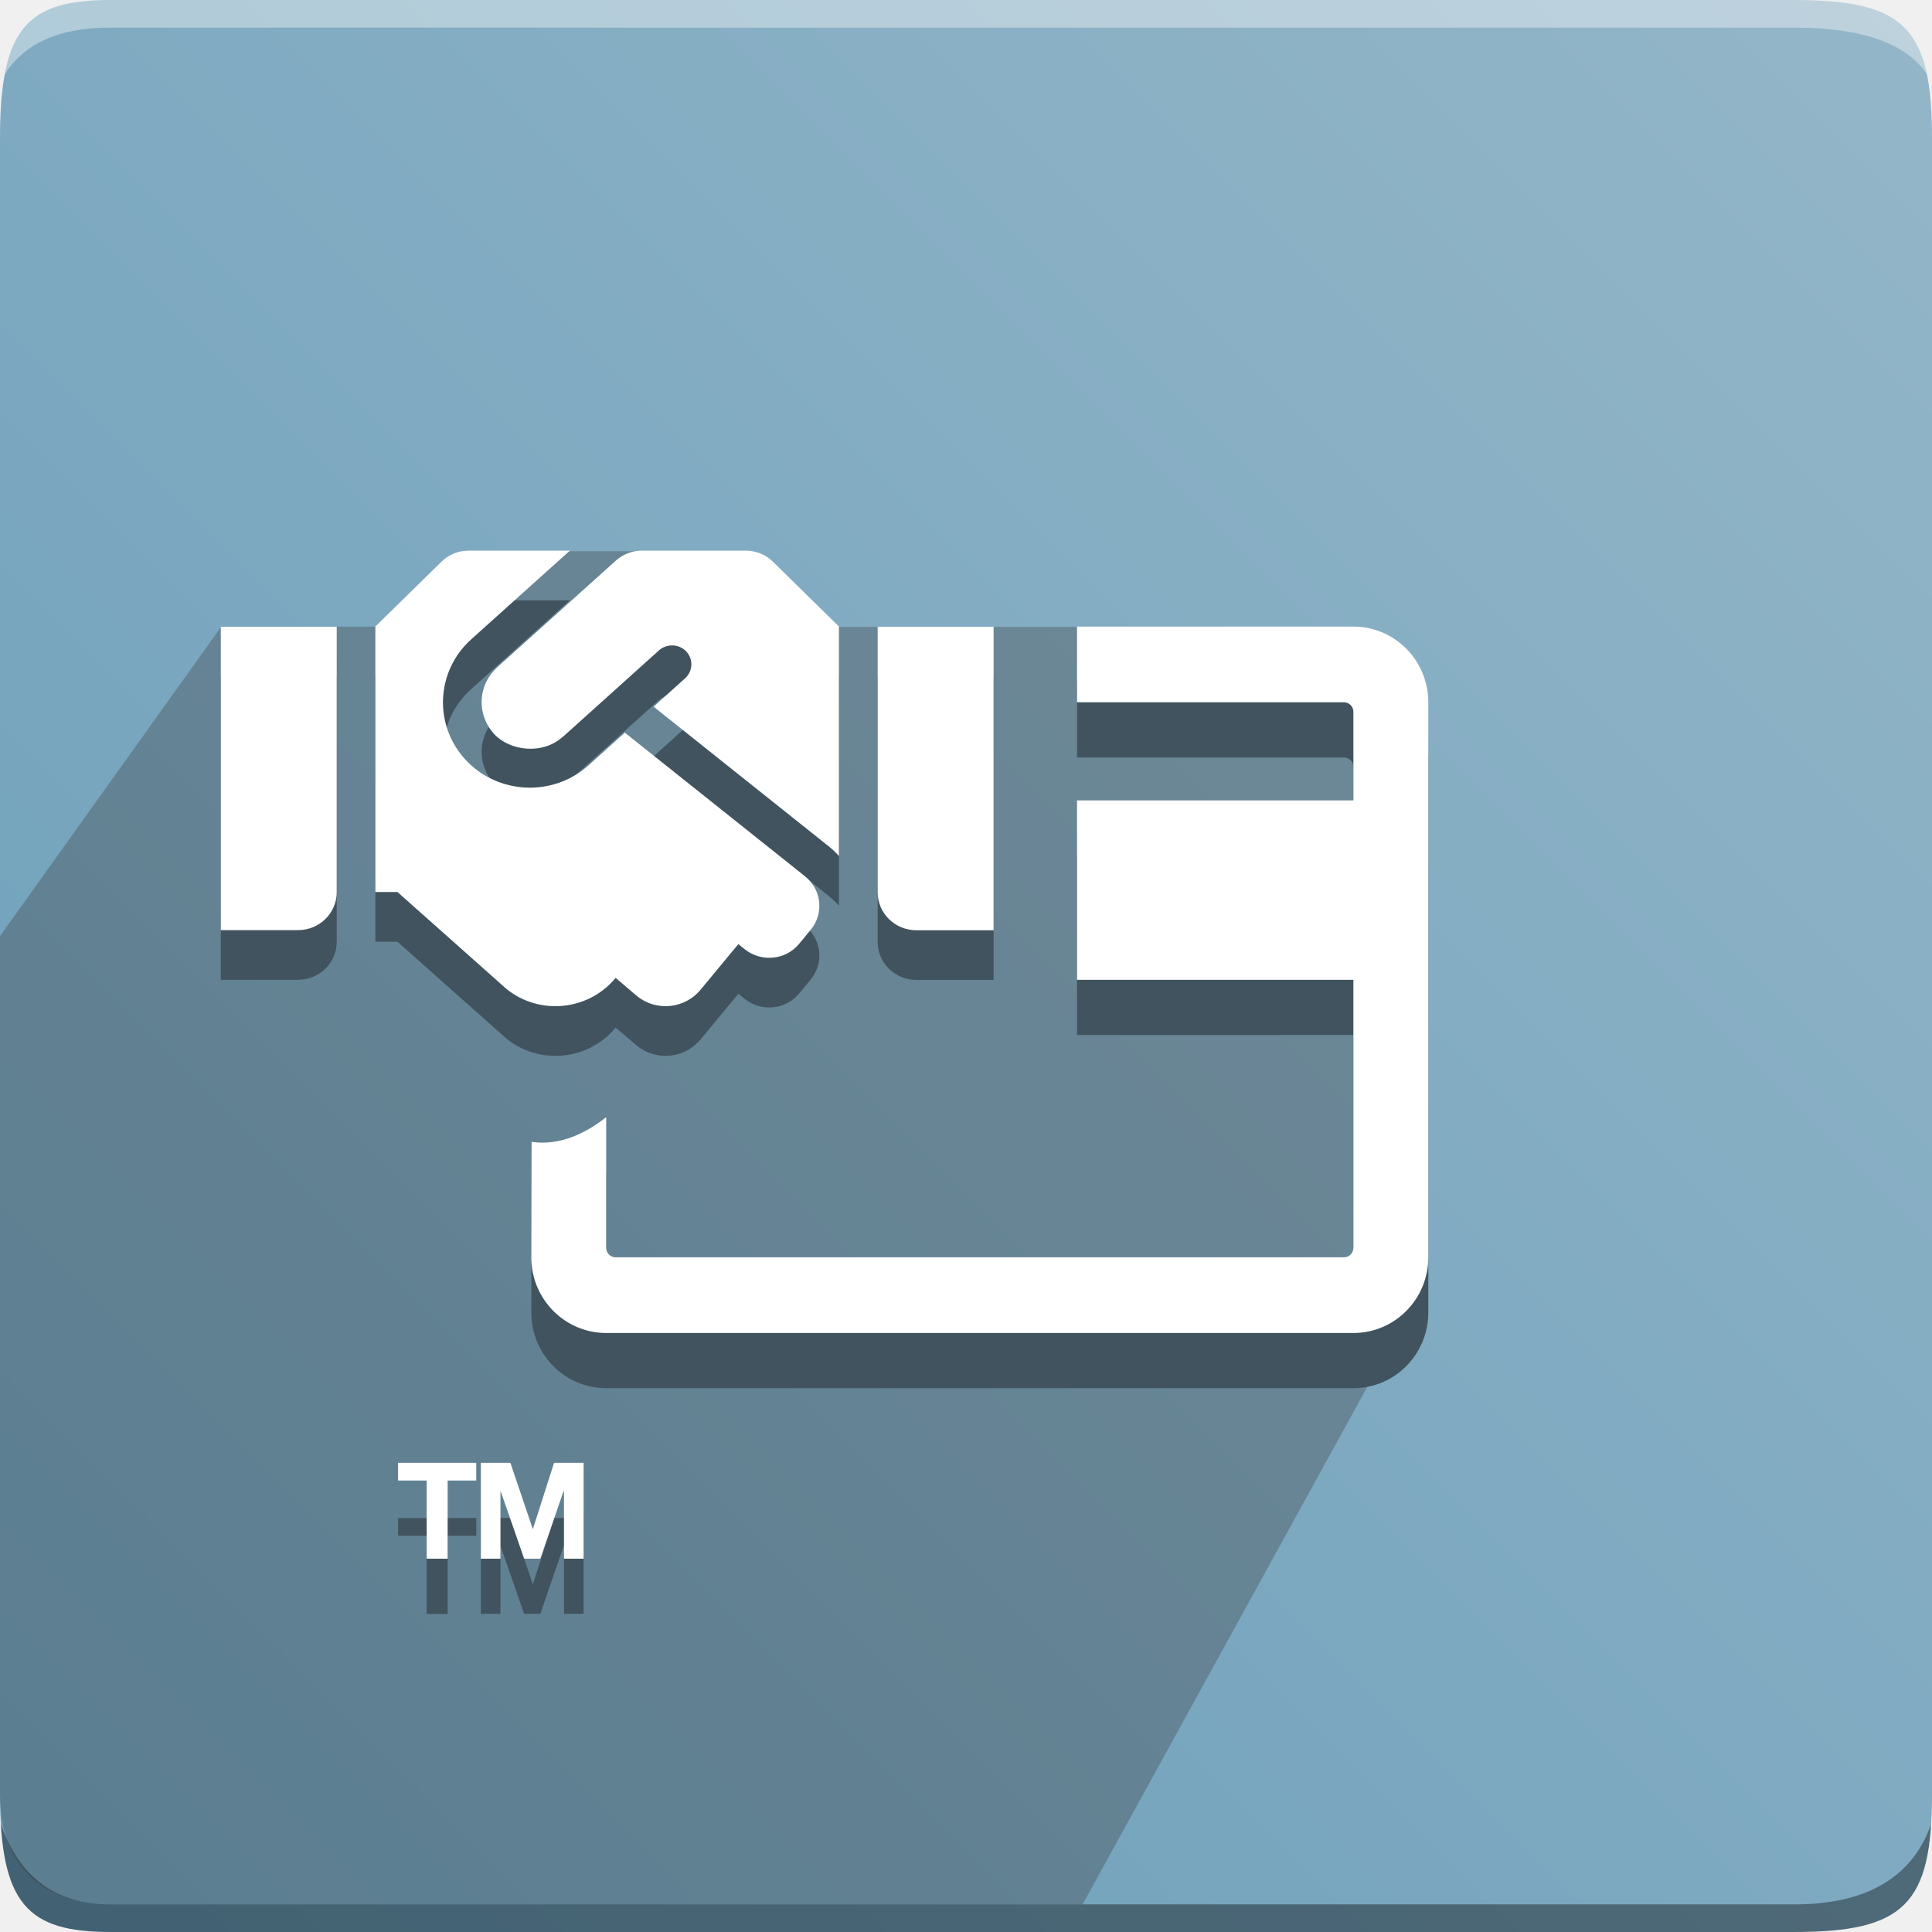
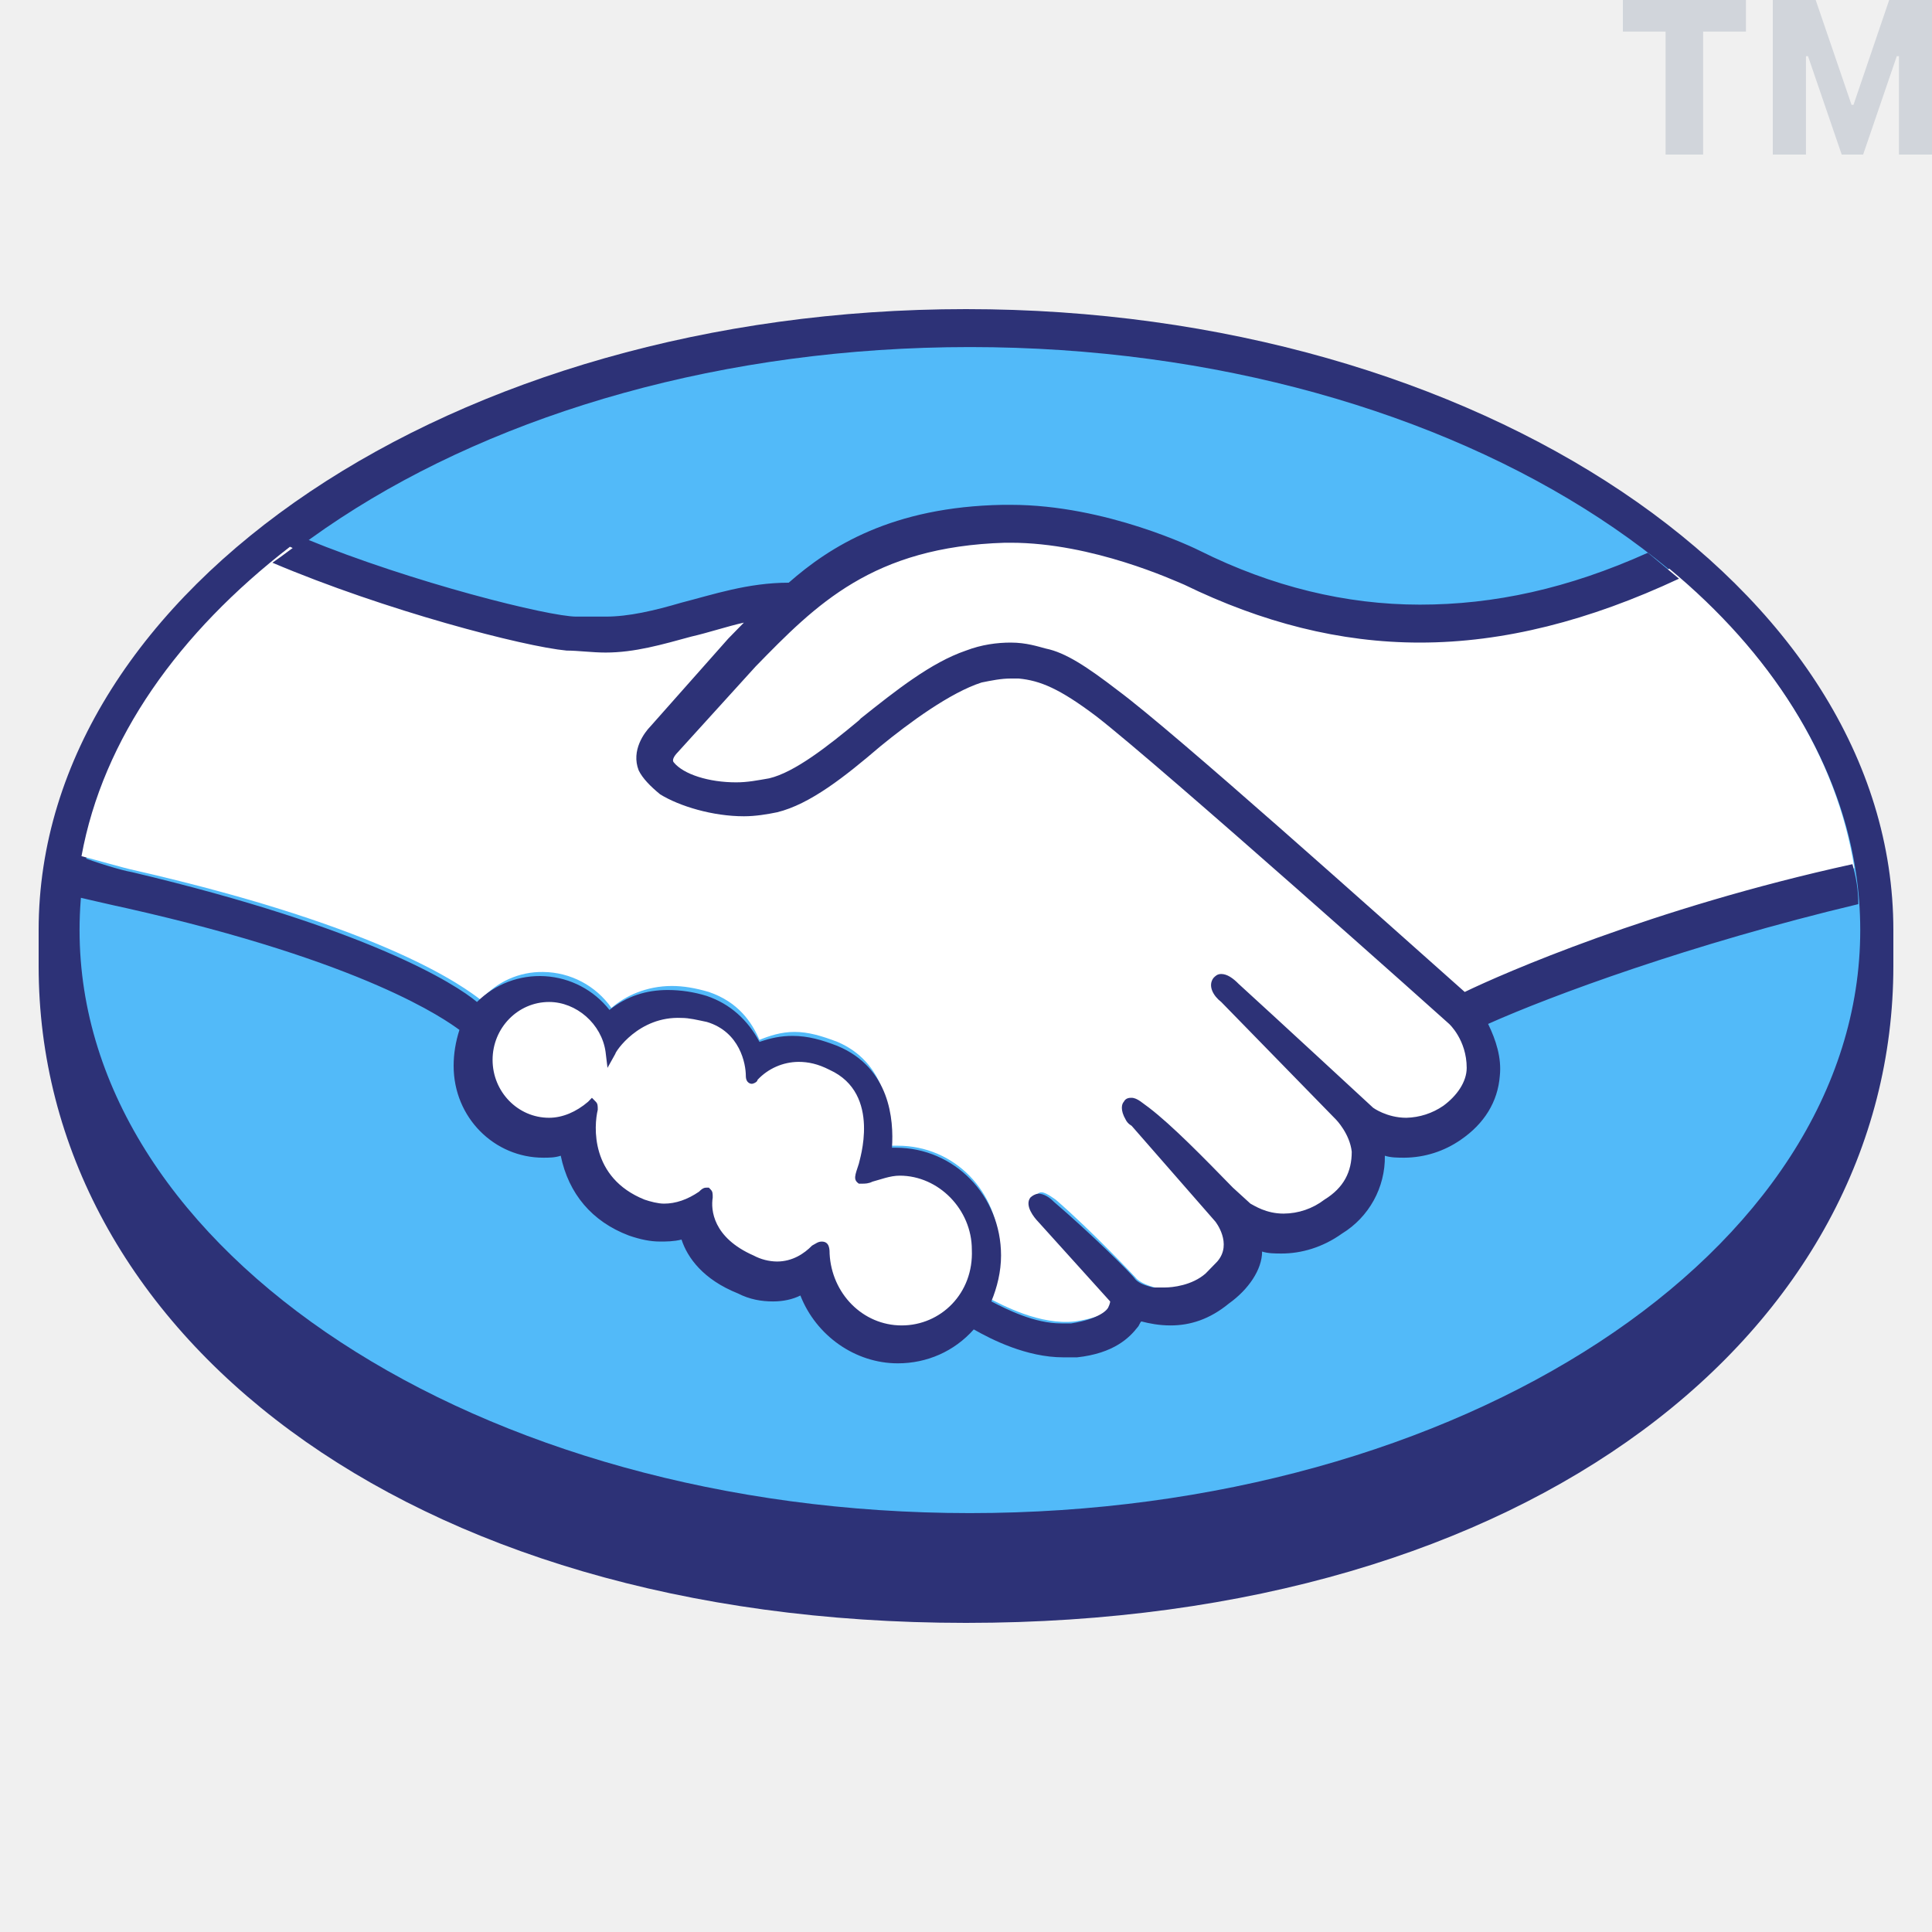
- <svg xmlns="http://www.w3.org/2000/svg" width="70" height="70" viewBox="0 0 70 70" fill="none">
-   <mask id="mask0_3_265" style="mask-type:alpha" maskUnits="userSpaceOnUse" x="0" y="0" width="70" height="70">
-     <path d="M4 0H65C69 0 70 1 70 5V65C70 69 69 70 65 70H4C1 70 0 69 0 65V5C0 1 1 0 4 0Z" fill="white" />
-   </mask>
-   <g mask="url(#mask0_3_265)">
-     <path fill-rule="evenodd" clip-rule="evenodd" d="M0 0H70V70H0V0Z" fill="url(#paint0_linear_3_265)" />
-     <path fill-rule="evenodd" clip-rule="evenodd" d="M4 1H65C67.667 1 69.333 1.667 70 3V0H0V3C0.667 1.667 2 1 4 1Z" fill="white" fill-opacity="0.383" />
-     <path fill-rule="evenodd" clip-rule="evenodd" d="M4 69H65C67.667 69 69.333 68 70 66V70H0V66C0.667 68 2 69 4 69Z" fill="black" fill-opacity="0.383" />
-   </g>
-   <path opacity="0.324" fill-rule="evenodd" clip-rule="evenodd" d="M4 69C2 69 0 68 0 65V33.916L8.014 22.707H13.639L16.831 19.973L27.153 19.973L30.327 22.713H34.666H48.107L51.576 24.968L51.34 46.978L39.224 69H4Z" fill="#393939" />
-   <path d="M27.018 21.75H23.26C22.91 21.75 22.573 21.879 22.315 22.111L18.014 25.978C18.01 25.982 18.006 25.991 18.001 25.995C17.275 26.666 17.288 27.735 17.909 28.402C18.465 28.999 19.633 29.158 20.364 28.518C20.368 28.513 20.377 28.513 20.381 28.509L23.877 25.364C24.161 25.11 24.608 25.127 24.866 25.407C25.128 25.686 25.106 26.12 24.822 26.378L23.68 27.405L30.05 32.484C30.177 32.587 30.291 32.698 30.396 32.815V24.5L28.007 22.154C27.749 21.896 27.39 21.75 27.018 21.75ZM31.8 24.509V34.129C31.8 34.89 32.426 35.504 33.2 35.504H36V24.509H31.8ZM8 35.5H10.8C11.574 35.5 12.2 34.886 12.2 34.125V24.509H8V35.5ZM29.171 33.553L22.639 28.346L21.326 29.527C20.027 30.692 18.036 30.58 16.877 29.338C15.7 28.075 15.792 26.12 17.069 24.968L20.648 21.75H16.982C16.61 21.75 16.256 21.896 15.993 22.154L13.6 24.5V34.121H14.401L18.36 37.64C19.559 38.598 21.322 38.418 22.297 37.24L22.306 37.232L23.089 37.898C23.785 38.456 24.813 38.349 25.378 37.666L26.751 36.007L26.988 36.196C27.587 36.673 28.471 36.587 28.956 35.994L29.372 35.491C29.862 34.898 29.77 34.035 29.171 33.553Z" fill="#41535E" />
-   <path d="M27.018 19.95H23.26C22.91 19.95 22.573 20.079 22.315 20.311L18.014 24.178C18.01 24.182 18.006 24.191 18.001 24.195C17.275 24.865 17.288 25.935 17.909 26.601C18.465 27.198 19.633 27.358 20.364 26.717C20.368 26.713 20.377 26.713 20.381 26.709L23.877 23.563C24.161 23.31 24.608 23.327 24.866 23.606C25.128 23.886 25.106 24.32 24.822 24.577L23.68 25.604L30.05 30.683C30.177 30.786 30.291 30.898 30.396 31.014V22.7L28.007 20.354C27.749 20.096 27.39 19.95 27.018 19.95ZM31.8 22.708V32.329C31.8 33.09 32.426 33.704 33.2 33.704H36V22.708H31.8ZM8 33.7H10.8C11.574 33.7 12.2 33.085 12.2 32.325V22.708H8V33.7ZM29.171 31.753L22.639 26.545L21.326 27.727C20.027 28.892 18.036 28.78 16.877 27.538C15.7 26.275 15.792 24.32 17.069 23.168L20.648 19.95H16.982C16.61 19.95 16.256 20.096 15.993 20.354L13.6 22.7V32.32H14.401L18.36 35.84C19.559 36.798 21.322 36.617 22.297 35.44L22.306 35.431L23.089 36.097C23.785 36.656 24.813 36.548 25.378 35.865L26.751 34.207L26.988 34.396C27.587 34.873 28.471 34.787 28.956 34.194L29.372 33.691C29.862 33.098 29.77 32.234 29.171 31.753Z" fill="white" />
-   <path d="M19.261 43.371L19.25 47.555C19.25 49.069 20.464 50.297 21.964 50.297H49.036C50.537 50.297 51.75 49.069 51.75 47.555V27.445C51.75 25.931 50.536 24.703 49.036 24.703H39.023V27.445H48.697C48.787 27.446 48.874 27.482 48.937 27.547C49.001 27.611 49.036 27.698 49.036 27.788V31H39.023V37.5H49.036V47.212C49.036 47.302 49.001 47.389 48.937 47.453C48.874 47.518 48.787 47.554 48.697 47.555H22.303C22.116 47.555 21.964 47.4 21.964 47.212V42.477C20.947 43.277 20.033 43.485 19.261 43.371Z" fill="#41535E" />
-   <path d="M14.423 55.642H15.459V58.474H16.219V55.642H17.256V55H14.423V55.642Z" fill="#41535E" />
-   <path d="M18.492 55H17.422V58.474H18.133V56.036H18.143L18.991 58.474H19.577L20.424 56.012H20.434V58.474H21.145V55H20.075L19.311 57.389H19.301L18.492 55Z" fill="#41535E" />
-   <path d="M19.261 41.371L19.25 45.555C19.25 47.069 20.464 48.297 21.964 48.297H49.036C50.537 48.297 51.75 47.069 51.75 45.555V25.445C51.75 23.931 50.536 22.703 49.036 22.703H39.023V25.445H48.697C48.787 25.446 48.874 25.482 48.937 25.547C49.001 25.611 49.036 25.698 49.036 25.788V29H39.023V35.5H49.036V45.212C49.036 45.302 49.001 45.389 48.937 45.453C48.874 45.518 48.787 45.554 48.697 45.555H22.303C22.116 45.555 21.964 45.4 21.964 45.212V40.477C20.947 41.277 20.033 41.485 19.261 41.371Z" fill="white" />
-   <path d="M14.423 53.642H15.459V56.474H16.219V53.642H17.256V53H14.423V53.642Z" fill="white" />
-   <path d="M18.492 53H17.422V56.474H18.133V54.036H18.143L18.991 56.474H19.577L20.424 54.012H20.434V56.474H21.145V53H20.075L19.311 55.389H19.301L18.492 53Z" fill="white" />
-   <defs>
-     <linearGradient id="paint0_linear_3_265" x1="70" y1="0" x2="0" y2="70" gradientUnits="userSpaceOnUse">
-       <stop stop-color="#94B6C8" />
-       <stop offset="1" stop-color="#6A9EBA" />
-       <stop offset="1" stop-color="#6A9EBA" />
-     </linearGradient>
-   </defs>
+ <svg xmlns="http://www.w3.org/2000/svg" width="50" height="50" viewBox="0 0 50 50">
+   <path d="M43.105 4h.972V.818h1.108V0H42v.818h1.105V4Zm2.775 0h.858V1.453h.053L47.663 4h.555l.871-2.547h.056V4H50V0h-1.108l-.924 2.714h-.05L46.99 0h-1.11v4Z" fill="#D1D5DB" />
+   <path d="M49 24.07C49 15.234 38.26 8 25 8S1 15.234 1 24.07V25c0 9.404 9.378 17 24 17 14.672 0 24-7.596 24-17v-.93Z" fill="#2D3277" />
+   <path d="M48.143 24.07c0 8.32-10.337 15.089-23.042 15.089-12.706 0-23.042-6.77-23.042-15.088 0-8.32 10.336-15.089 23.042-15.089 12.706 0 23.042 6.77 23.042 15.089Z" fill="#52BAF9" />
+   <path d="M17.437 19.317s-.252.258-.1.465c.352.465 1.462.723 2.621.465.656-.155 1.563-.878 2.37-1.55.908-.724 1.815-1.499 2.723-1.757.958-.31 1.563-.155 1.966-.052.454.155.958.465 1.815 1.085 1.563 1.189 7.916 6.873 9.026 7.855.857-.414 4.79-2.119 10.134-3.36-.454-2.893-2.168-5.58-4.79-7.75-3.63 1.55-8.118 2.377-12.504.207 0 0-2.37-1.137-4.74-1.085-3.479.103-4.94 1.601-6.554 3.255l-1.967 2.222Z" fill="#fff" />
+   <path d="M37.605 26.447c-.05-.051-7.462-6.665-9.126-7.957-.958-.724-1.512-.93-2.067-1.034-.303-.051-.706 0-1.008.104-.757.206-1.816.93-2.723 1.653-.958.775-1.815 1.499-2.622 1.654-1.059.258-2.32-.052-2.874-.465a1.328 1.328 0 0 1-.504-.569c-.202-.516.201-.93.252-.981l2.017-2.274.706-.723c-.656.103-1.26.258-1.866.413-.756.207-1.462.413-2.168.413-.303 0-1.916-.258-2.219-.361-1.865-.517-3.479-1.034-5.899-2.17-2.874 2.221-4.84 4.96-5.395 8.008.404.104 1.11.31 1.362.362 6.554 1.499 8.571 3.049 8.974 3.359a2.074 2.074 0 0 1 1.614-.724 2.18 2.18 0 0 1 1.765.93c.353-.31.907-.568 1.563-.568.302 0 .605.052.958.155.756.258 1.109.775 1.31 1.24.253-.103.555-.206.908-.206s.706.103 1.11.258c1.21.517 1.411 1.757 1.31 2.687h.252c1.463 0 2.622 1.188 2.622 2.687 0 .465-.1.878-.302 1.24.403.207 1.361.723 2.269.62.706-.103.958-.31 1.058-.465.05-.103.152-.207.05-.31l-1.865-2.119s-.302-.31-.201-.413c.1-.103.302.052.454.155.957.827 2.067 2.015 2.067 2.015s.1.155.504.259c.353.051 1.008 0 1.462-.362.1-.103.252-.207.303-.31.453-.62-.05-1.24-.05-1.24l-2.169-2.48s-.302-.31-.202-.414c.101-.103.303.052.454.155.706.569 1.664 1.602 2.572 2.532.201.155 1.008.672 2.067-.052.655-.465.807-.981.756-1.395-.05-.516-.454-.93-.454-.93l-2.924-3.048s-.302-.259-.202-.414c.101-.103.303.052.454.155.958.827 3.48 3.204 3.48 3.204.05 0 .907.672 2.016-.052.403-.258.655-.62.655-1.085.05-.672-.504-1.137-.504-1.137Z" fill="#fff" />
+   <path d="M23.336 30.323c-.454 0-.958.258-1.009.258-.05 0 0-.207.05-.31.051-.103.656-1.963-.806-2.635-1.11-.517-1.815.051-2.017.31-.05.051-.1.051-.1 0 0-.31-.152-1.24-1.16-1.55-1.412-.465-2.27.568-2.521.93-.101-.827-.756-1.447-1.614-1.447-.907 0-1.613.723-1.613 1.653s.706 1.654 1.613 1.654c.454 0 .807-.155 1.11-.465v.052c-.05.413-.202 1.911 1.31 2.48.606.258 1.11.052 1.564-.259.15-.103.15-.051.15.052-.05.362 0 1.188 1.16 1.654.858.361 1.362 0 1.664-.31.152-.156.202-.104.202.103.05 1.085.958 1.963 2.017 1.963 1.11 0 2.017-.93 2.017-2.067 0-1.136-.908-2.066-2.017-2.066Z" fill="#fff" />
+   <path d="M37.907 25.672c-2.269-2.015-7.512-6.717-8.975-7.802-.806-.62-1.36-.982-1.865-1.085-.202-.052-.504-.155-.908-.155-.353 0-.756.052-1.16.207-.907.31-1.814 1.033-2.722 1.756l-.05.052c-.807.672-1.664 1.343-2.32 1.498-.302.052-.554.104-.857.104-.706 0-1.361-.207-1.613-.517-.05-.052 0-.155.1-.258l2.017-2.222c1.563-1.602 3.026-3.1 6.454-3.204h.151c2.118 0 4.236.982 4.488 1.085 2.017.982 4.033 1.499 6.1 1.499 2.169 0 4.387-.569 6.706-1.654-.252-.206-.554-.465-.806-.671-2.067.93-3.983 1.343-5.9 1.343-1.915 0-3.831-.465-5.697-1.395-.1-.052-2.42-1.188-4.89-1.188h-.202c-2.874.051-4.488 1.085-5.546 2.015-1.06 0-1.967.31-2.774.516-.706.207-1.361.362-1.966.362h-.756c-.706 0-4.236-.878-7.009-2.015-.302.207-.554.413-.857.62 2.924 1.24 6.504 2.17 7.614 2.274.302 0 .655.051 1.008.051.756 0 1.462-.207 2.218-.413.454-.104.908-.259 1.362-.362l-.404.413-2.016 2.274c-.152.155-.505.62-.303 1.137.1.206.303.413.555.62.504.31 1.361.568 2.168.568.302 0 .605-.051.857-.103.857-.207 1.765-.93 2.672-1.705.757-.62 1.815-1.395 2.622-1.654.252-.051.504-.103.756-.103h.202c.555.052 1.059.258 2.017.982 1.664 1.291 9.075 7.905 9.126 7.957 0 0 .454.414.454 1.137 0 .362-.252.723-.605.982a1.76 1.76 0 0 1-.958.31c-.505 0-.858-.259-.858-.259s-2.57-2.377-3.478-3.203c-.152-.155-.303-.259-.454-.259-.101 0-.152.052-.202.104-.151.206 0 .465.202.62l2.975 3.048s.352.362.403.827c0 .517-.202.93-.706 1.24a1.748 1.748 0 0 1-1.059.362c-.454 0-.756-.207-.857-.258l-.454-.414c-.756-.775-1.563-1.602-2.168-2.067-.151-.103-.302-.258-.454-.258-.05 0-.15 0-.201.103-.05.052-.101.207.05.465.05.104.151.155.151.155l2.168 2.48s.454.569.05 1.034l-.1.103-.202.207c-.353.31-.857.362-1.059.362h-.302c-.202-.052-.353-.103-.454-.207-.1-.155-1.21-1.24-2.117-2.015-.101-.103-.252-.207-.404-.207a.379.379 0 0 0-.201.104c-.152.206.1.516.201.62l1.866 2.067s0 .051-.05.155c-.051.103-.303.31-.959.413h-.252c-.706 0-1.412-.362-1.815-.569.151-.361.252-.774.252-1.188 0-1.55-1.21-2.79-2.722-2.79h-.101c.05-.724-.05-2.067-1.412-2.635-.403-.155-.756-.259-1.16-.259-.302 0-.554.052-.857.155-.302-.568-.756-.981-1.361-1.188a3.414 3.414 0 0 0-1.009-.155c-.554 0-1.058.155-1.512.516a2.298 2.298 0 0 0-3.429-.206c-.554-.465-2.823-1.912-8.924-3.359-.303-.052-.958-.258-1.361-.413-.05.31-.101.672-.152 1.033 0 0 1.11.259 1.362.31 6.201 1.395 8.268 2.894 8.621 3.152-.1.31-.15.62-.15.93 0 1.344 1.058 2.377 2.319 2.377.15 0 .302 0 .453-.051.202.981.807 1.705 1.765 2.066.302.104.555.155.807.155.151 0 .353 0 .554-.051.152.465.555 1.033 1.462 1.395.303.155.606.206.908.206.252 0 .504-.051.706-.154.403 1.033 1.412 1.756 2.521 1.756.756 0 1.462-.31 1.966-.878.454.258 1.362.723 2.32.723h.353c.958-.103 1.361-.516 1.563-.775.05-.051.05-.103.1-.155.202.052.454.104.757.104.504 0 1.008-.155 1.512-.569.505-.361.857-.878.857-1.343.152.051.354.051.505.051.504 0 1.059-.155 1.563-.516a2.32 2.32 0 0 0 1.109-2.015c.151.051.353.051.504.051a2.58 2.58 0 0 0 1.462-.465c.605-.413.958-.982 1.009-1.653.05-.465-.101-.93-.303-1.344 1.614-.723 5.244-2.067 9.58-3.1 0-.362-.05-.672-.151-1.034-5.193 1.137-9.076 2.842-10.034 3.307Zm-14.571 8.63c-1.009 0-1.815-.827-1.866-1.86 0-.104 0-.31-.201-.31-.101 0-.152.051-.252.103-.202.206-.505.413-.908.413a1.32 1.32 0 0 1-.605-.155c-1.059-.465-1.11-1.188-1.059-1.498 0-.104 0-.155-.05-.207l-.05-.052h-.051c-.05 0-.101 0-.202.104-.302.206-.605.31-.907.31-.152 0-.353-.052-.505-.104-1.411-.568-1.31-1.912-1.21-2.325 0-.103 0-.155-.05-.207l-.101-.103-.1.103c-.303.259-.656.414-1.01.414-.806 0-1.461-.672-1.461-1.499 0-.826.655-1.498 1.462-1.498.706 0 1.361.568 1.462 1.291l.05.414.202-.362c0-.052.605-.982 1.714-.93.202 0 .404.052.656.104.857.258 1.008 1.085 1.008 1.395 0 .206.151.206.151.206.05 0 .152-.051.152-.103a1.47 1.47 0 0 1 1.059-.465c.252 0 .504.052.806.207 1.362.62.757 2.377.757 2.428-.101.31-.152.413 0 .517h.1c.05 0 .152 0 .252-.052.202-.052.454-.155.706-.155 1.009 0 1.866.879 1.866 1.912.05 1.137-.807 1.964-1.815 1.964Z" fill="#2D3277" />
</svg>
